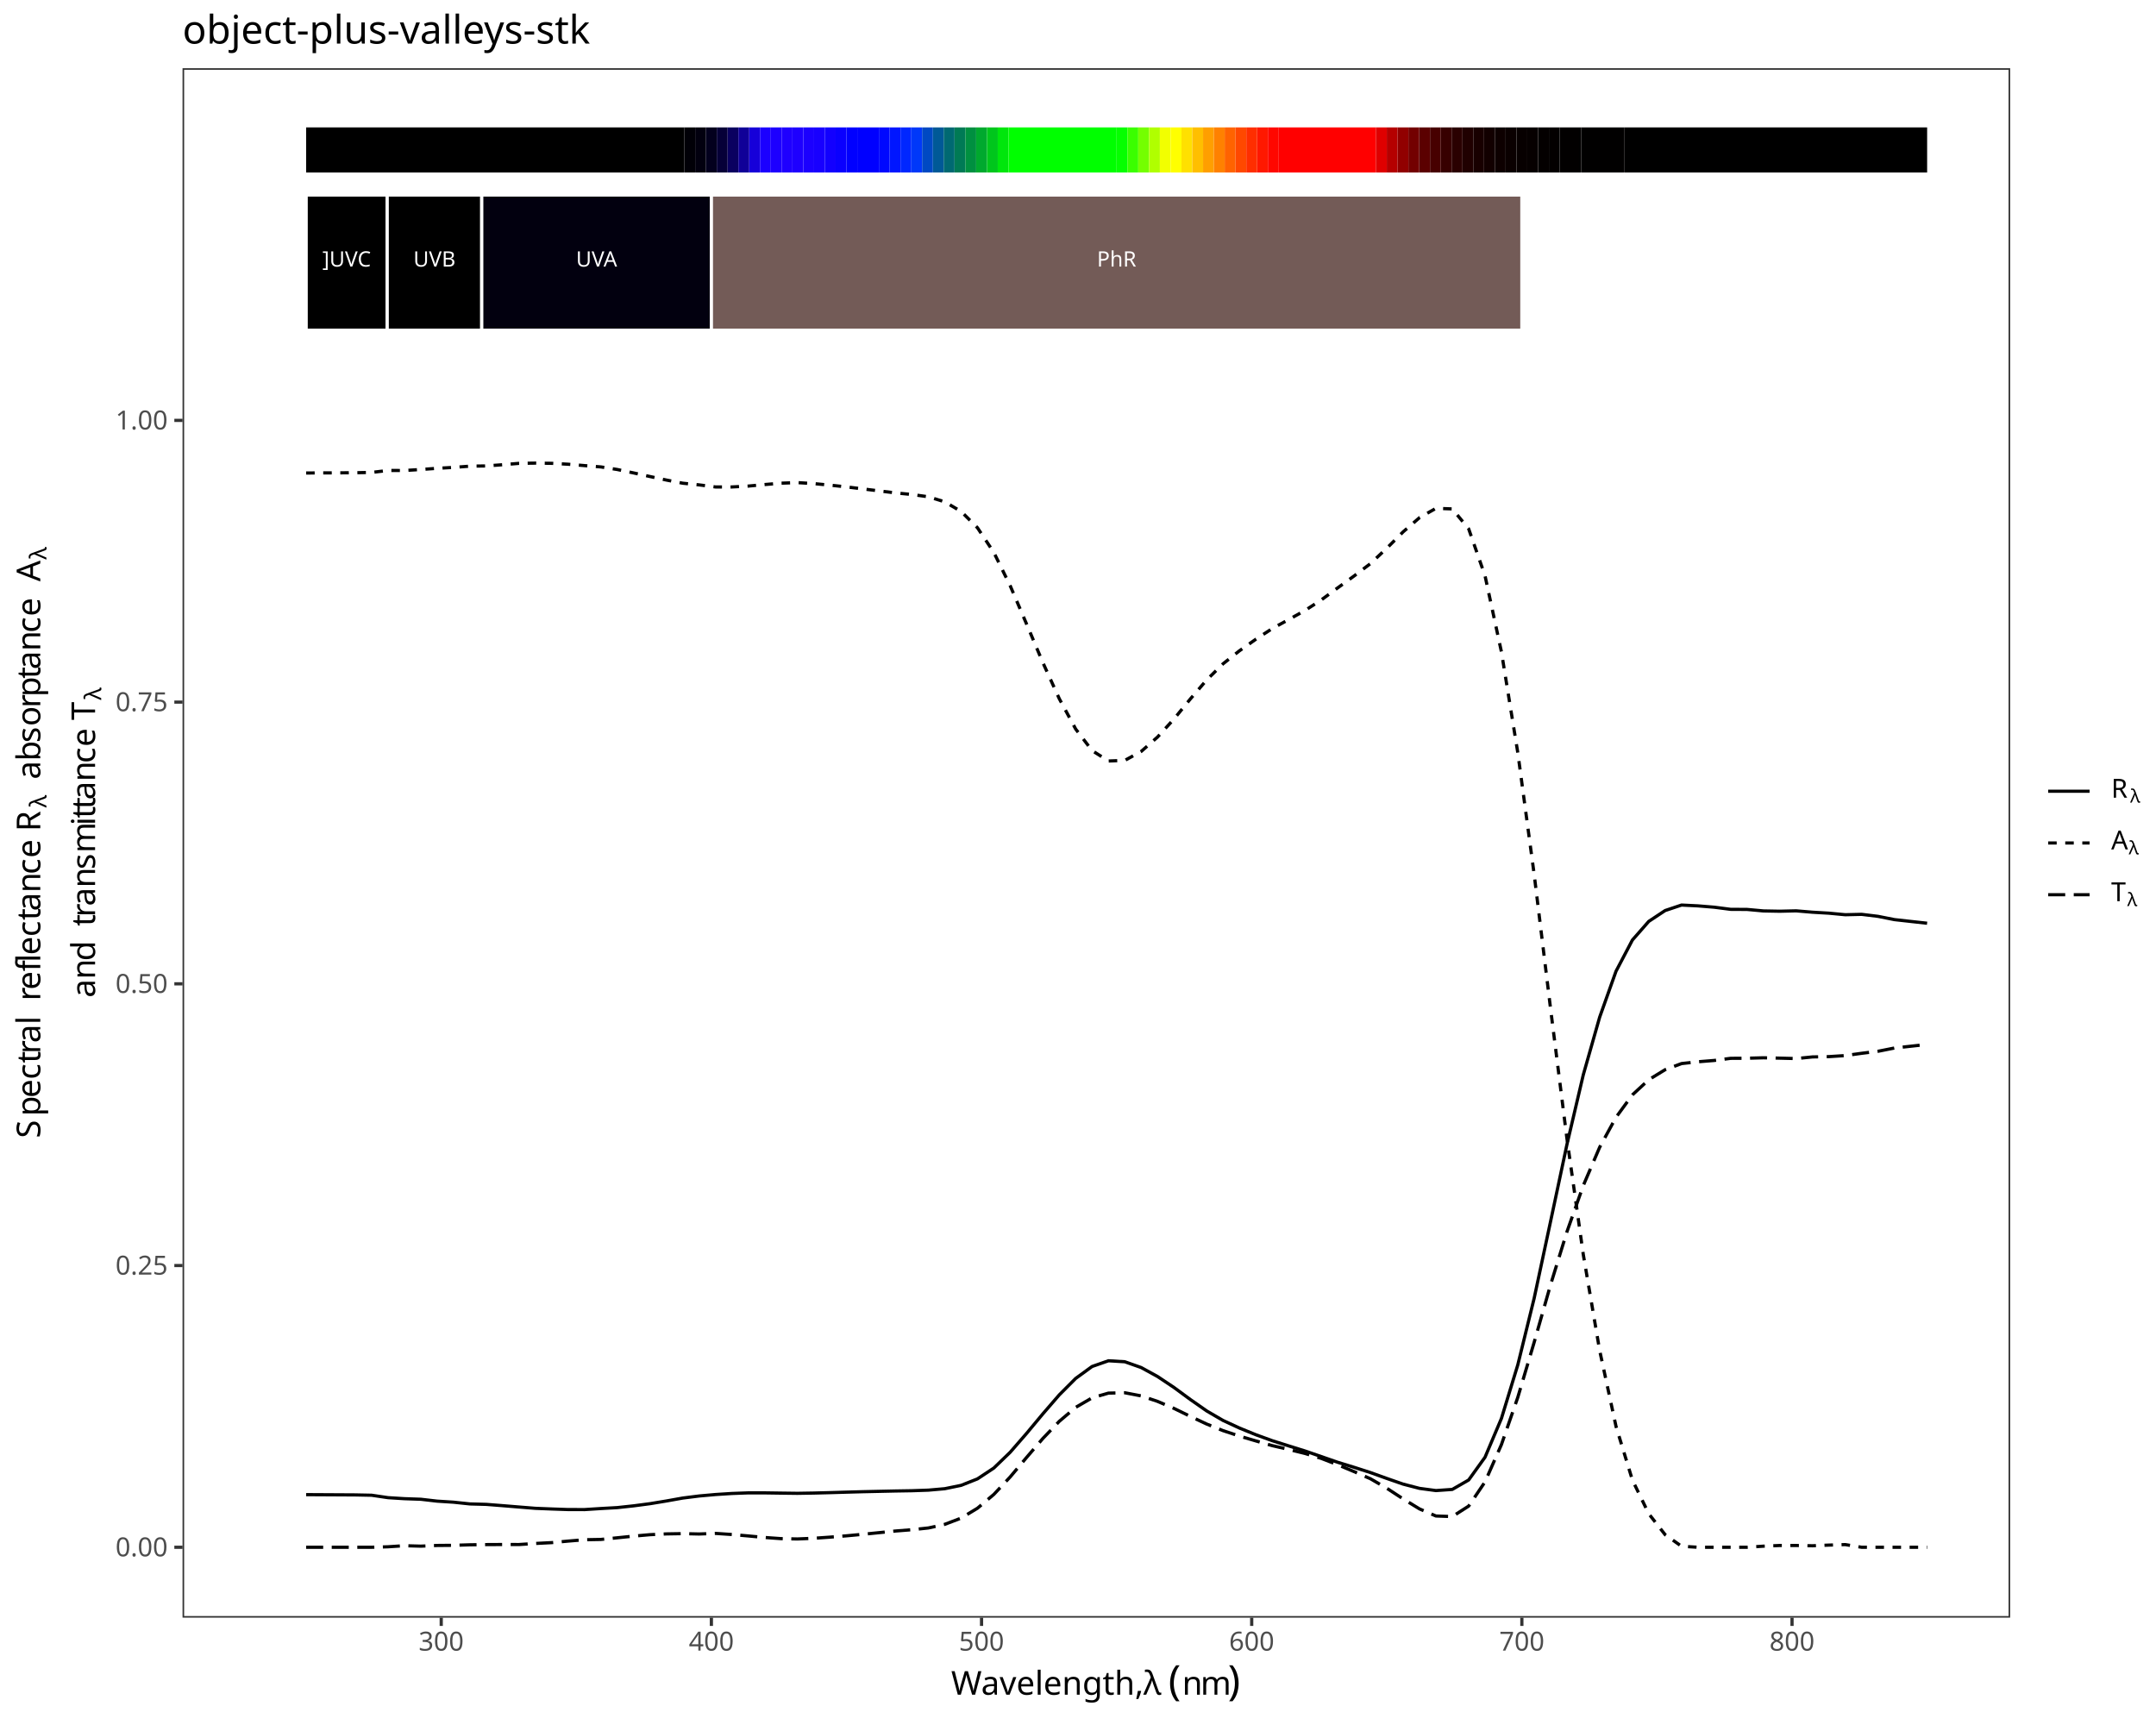
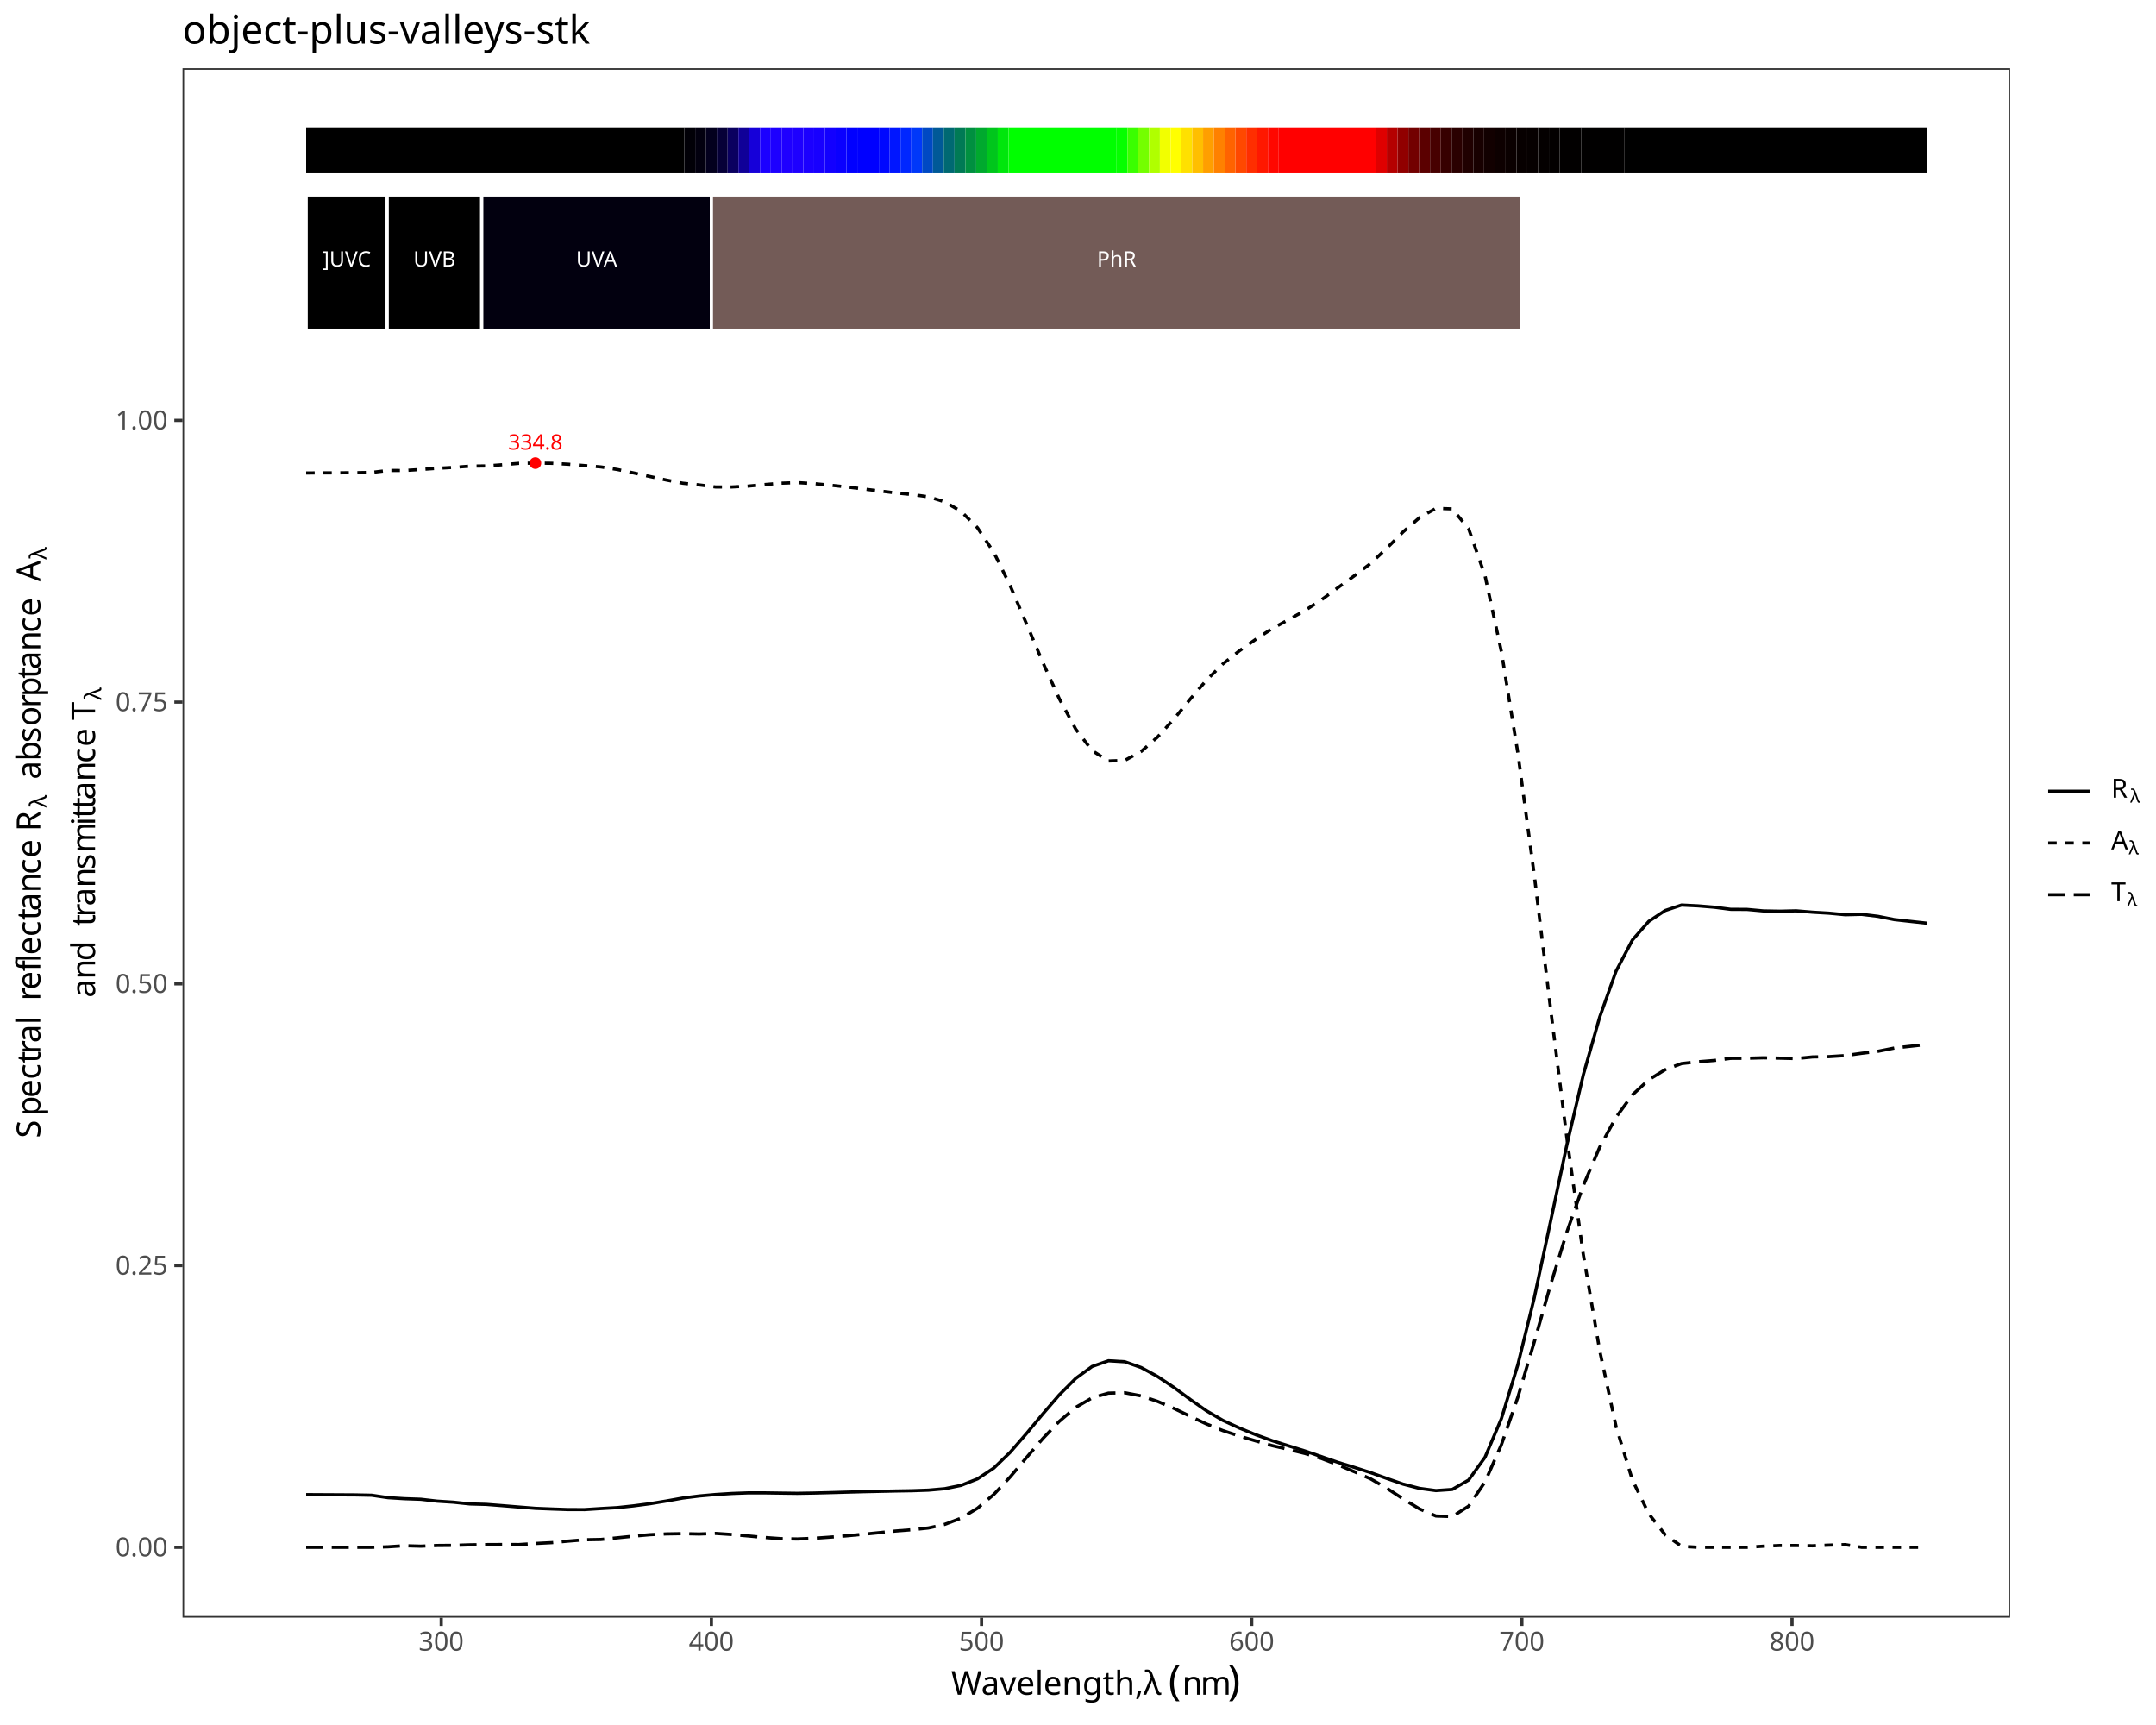
<svg xmlns="http://www.w3.org/2000/svg" class="svglite" data-engine-version="2.0" width="720.00pt" height="576.00pt" viewBox="0 0 720.00 576.00">
  <defs>
    <style type="text/css">
    .svglite line, .svglite polyline, .svglite polygon, .svglite path, .svglite rect, .svglite circle {
      fill: none;
      stroke: #000000;
      stroke-linecap: round;
      stroke-linejoin: round;
      stroke-miterlimit: 10.00;
    }
  </style>
  </defs>
  <rect width="100%" height="100%" style="stroke: none; fill: #FFFFFF;" />
  <defs>
    <clipPath id="cpMC4wMHw3MjAuMDB8MC4wMHw1NzYuMDA=">
      <rect x="0.00" y="0.00" width="720.00" height="576.00" />
    </clipPath>
  </defs>
  <g clip-path="url(#cpMC4wMHw3MjAuMDB8MC4wMHw1NzYuMDA=)">
    <rect x="0" y="0.00" width="720.00" height="576.00" style="stroke-width: 1.07; stroke: #FFFFFF; fill: #FFFFFF;" />
  </g>
  <defs>
    <clipPath id="cpNjAuOTZ8NjcxLjMxfDIyLjc4fDU0MC4xNw==">
      <rect x="60.96" y="22.78" width="610.34" height="517.38" />
    </clipPath>
  </defs>
  <g clip-path="url(#cpNjAuOTZ8NjcxLjMxfDIyLjc4fDU0MC4xNw==)">
    <rect x="60.96" y="22.78" width="610.34" height="517.38" style="stroke-width: 1.07; stroke: none; fill: #FFFFFF;" />
    <polyline points="102.24,499.08 107.71,499.11 113.18,499.14 118.64,499.17 124.11,499.28 129.58,500.09 135.05,500.43 140.52,500.62 145.98,501.25 151.45,501.60 156.92,502.18 162.39,502.33 167.85,502.76 173.32,503.21 178.79,503.65 184.26,503.87 189.73,504.06 195.19,504.07 200.66,503.72 206.13,503.41 211.60,502.82 217.07,502.10 222.53,501.20 228.00,500.22 233.47,499.53 238.94,499.04 244.41,498.69 249.87,498.49 255.34,498.49 260.81,498.57 266.28,498.64 271.75,498.55 277.21,498.41 282.68,498.25 288.15,498.10 293.62,497.98 299.09,497.86 304.55,497.77 310.02,497.58 315.49,497.10 320.96,495.98 326.42,493.82 331.89,490.20 337.36,484.92 342.83,478.63 348.30,472.06 353.76,465.75 359.23,460.27 364.70,456.29 370.17,454.38 375.64,454.71 381.10,456.64 386.57,459.64 392.04,463.29 397.51,467.31 402.98,471.13 408.44,474.31 413.91,476.84 419.38,479.07 424.85,481.06 430.32,482.79 435.78,484.49 441.25,486.37 446.72,488.27 452.19,489.95 457.65,491.70 463.12,493.67 468.59,495.57 474.06,496.99 479.53,497.72 484.99,497.34 490.46,494.19 495.93,486.58 501.40,473.65 506.87,455.75 512.33,433.53 517.80,407.92 523.27,382.22 528.74,358.90 534.21,339.65 539.67,324.31 545.14,313.89 550.61,307.66 556.08,304.04 561.55,302.21 567.01,302.48 572.48,302.93 577.95,303.64 583.42,303.67 588.89,304.17 594.35,304.27 599.82,304.14 605.29,304.60 610.76,304.92 616.22,305.44 621.69,305.31 627.16,305.98 632.63,307.07 638.10,307.68 643.56,308.28 " style="stroke-width: 1.07; stroke-linecap: butt;" />
    <polyline points="102.24,157.94 107.71,157.91 113.18,157.88 118.64,157.85 124.11,157.75 129.58,157.09 135.05,157.11 140.52,156.77 145.98,156.38 151.45,156.07 156.92,155.66 162.39,155.58 167.85,155.18 173.32,154.72 178.79,154.64 184.26,154.71 189.73,155.01 195.19,155.47 200.66,155.91 206.13,156.77 211.60,157.92 217.07,159.12 222.53,160.29 228.00,161.35 233.47,161.91 238.94,162.60 244.41,162.60 249.87,162.31 255.34,161.80 260.81,161.34 266.28,161.15 271.75,161.48 277.21,162.00 282.68,162.58 288.15,163.25 293.62,163.92 299.09,164.59 304.55,165.12 310.02,165.88 315.49,167.57 320.96,170.77 326.42,176.22 331.89,184.46 337.36,195.60 342.83,208.38 348.30,221.32 353.76,233.33 359.23,243.45 364.70,250.62 370.17,254.11 375.64,253.90 381.10,250.92 386.57,246.10 392.04,240.10 397.51,233.40 402.98,227.03 408.44,221.65 413.91,217.31 419.38,213.46 424.85,209.90 430.32,206.90 435.78,203.86 441.25,200.32 446.72,196.30 452.19,192.33 457.65,188.21 463.12,183.06 468.59,177.58 474.06,172.84 479.53,169.74 484.99,169.93 490.46,176.57 495.93,192.28 501.40,217.64 506.87,251.33 512.33,291.90 517.80,336.70 523.27,380.11 528.74,418.90 534.21,450.94 539.67,476.28 545.14,494.20 550.61,505.47 556.08,512.46 561.55,516.32 567.01,516.65 572.48,516.65 577.95,516.65 583.42,516.65 588.89,516.29 594.35,516.06 599.82,516.06 605.29,516.15 610.76,515.93 616.22,515.76 621.69,516.65 627.16,516.65 632.63,516.65 638.10,516.65 643.56,516.65 " style="stroke-width: 1.07; stroke-dasharray: 2.85,2.85; stroke-linecap: butt;" />
    <polyline points="102.24,516.65 107.71,516.65 113.18,516.65 118.64,516.65 124.11,516.65 129.58,516.49 135.05,516.13 140.52,516.28 145.98,516.05 151.45,516.00 156.92,515.83 162.39,515.76 167.85,515.73 173.32,515.74 178.79,515.38 184.26,515.10 189.73,514.59 195.19,514.14 200.66,514.04 206.13,513.49 211.60,512.93 217.07,512.45 222.53,512.19 228.00,512.10 233.47,512.22 238.94,512.02 244.41,512.39 249.87,512.87 255.34,513.38 260.81,513.77 266.28,513.88 271.75,513.65 277.21,513.27 282.68,512.83 288.15,512.32 293.62,511.77 299.09,511.22 304.55,510.79 310.02,510.21 315.49,509.00 320.96,506.92 326.42,503.62 331.89,499.01 337.36,493.16 342.83,486.66 348.30,480.29 353.76,474.59 359.23,469.94 364.70,466.76 370.17,465.18 375.64,465.06 381.10,466.11 386.57,467.94 392.04,470.28 397.51,472.95 402.98,475.51 408.44,477.71 413.91,479.52 419.38,481.14 424.85,482.71 430.32,483.98 435.78,485.32 441.25,486.98 446.72,489.10 452.19,491.39 457.65,493.77 463.12,496.94 468.59,500.51 474.06,503.85 479.53,506.21 484.99,506.40 490.46,502.91 495.93,494.81 501.40,482.38 506.87,466.59 512.33,448.24 517.80,429.05 523.27,411.34 528.74,395.87 534.21,383.09 539.67,373.08 545.14,365.59 550.61,360.53 556.08,357.18 561.55,355.14 567.01,354.54 572.48,354.10 577.95,353.39 583.42,353.36 588.89,353.21 594.35,353.33 599.82,353.47 605.29,352.92 610.76,352.82 616.22,352.47 621.69,351.71 627.16,351.04 632.63,349.95 638.10,349.35 643.56,348.75 " style="stroke-width: 1.07; stroke-dasharray: 5.69,2.85; stroke-linecap: butt;" />
+     <text x="178.79" y="150.13" text-anchor="middle" style="font-size: 7.11px; fill: #FF0000; font-family: sans;" textLength="17.80px" lengthAdjust="spacingAndGlyphs">334.8</text>
+     <circle cx="178.79" cy="154.64" r="1.95" style="stroke-width: 0.71; stroke: none; fill: #FF0000;" />
    <rect x="102.24" y="42.54" width="126.31" height="15.05" style="stroke-width: 1.07; stroke: none; stroke-linecap: butt; stroke-linejoin: miter; fill: #000000;" />
    <rect x="228.55" y="42.54" width="3.61" height="15.05" style="stroke-width: 1.07; stroke: none; stroke-linecap: butt; stroke-linejoin: miter; fill: #010007;" />
    <rect x="232.16" y="42.54" width="3.61" height="15.05" style="stroke-width: 1.07; stroke: none; stroke-linecap: butt; stroke-linejoin: miter; fill: #02000F;" />
    <rect x="235.77" y="42.54" width="3.61" height="15.05" style="stroke-width: 1.07; stroke: none; stroke-linecap: butt; stroke-linejoin: miter; fill: #03001E;" />
    <rect x="239.38" y="42.54" width="3.61" height="15.05" style="stroke-width: 1.07; stroke: none; stroke-linecap: butt; stroke-linejoin: miter; fill: #060038;" />
    <rect x="242.98" y="42.54" width="3.61" height="15.05" style="stroke-width: 1.07; stroke: none; stroke-linecap: butt; stroke-linejoin: miter; fill: #0A0060;" />
    <rect x="246.59" y="42.54" width="3.61" height="15.05" style="stroke-width: 1.07; stroke: none; stroke-linecap: butt; stroke-linejoin: miter; fill: #100098;" />
    <rect x="250.20" y="42.54" width="3.61" height="15.05" style="stroke-width: 1.07; stroke: none; stroke-linecap: butt; stroke-linejoin: miter; fill: #1600D9;" />
    <rect x="253.81" y="42.54" width="3.61" height="15.05" style="stroke-width: 1.07; stroke: none; stroke-linecap: butt; stroke-linejoin: miter; fill: #1B00FF;" />
    <rect x="257.42" y="42.54" width="3.61" height="15.05" style="stroke-width: 1.07; stroke: none; stroke-linecap: butt; stroke-linejoin: miter; fill: #1D00FF;" />
    <rect x="261.03" y="42.54" width="3.61" height="15.05" style="stroke-width: 1.07; stroke: none; stroke-linecap: butt; stroke-linejoin: miter; fill: #1F00FF;" />
    <rect x="264.64" y="42.54" width="3.61" height="15.05" style="stroke-width: 1.07; stroke: none; stroke-linecap: butt; stroke-linejoin: miter; fill: #1E00FF;" />
    <rect x="268.25" y="42.54" width="3.61" height="15.05" style="stroke-width: 1.07; stroke: none; stroke-linecap: butt; stroke-linejoin: miter; fill: #1B00FF;" />
    <rect x="271.85" y="42.54" width="3.61" height="15.05" style="stroke-width: 1.07; stroke: none; stroke-linecap: butt; stroke-linejoin: miter; fill: #1800FF;" />
    <rect x="275.46" y="42.54" width="3.61" height="15.05" style="stroke-width: 1.07; stroke: none; stroke-linecap: butt; stroke-linejoin: miter; fill: #1200FF;" />
    <rect x="279.07" y="42.54" width="3.61" height="15.05" style="stroke-width: 1.07; stroke: none; stroke-linecap: butt; stroke-linejoin: miter; fill: #0A00FF;" />
    <rect x="282.68" y="42.54" width="3.61" height="15.05" style="stroke-width: 1.07; stroke: none; stroke-linecap: butt; stroke-linejoin: miter; fill: #0100FF;" />
    <rect x="286.29" y="42.54" width="7.22" height="15.05" style="stroke-width: 1.07; stroke: none; stroke-linecap: butt; stroke-linejoin: miter; fill: #0000FF;" />
    <rect x="293.51" y="42.54" width="3.61" height="15.05" style="stroke-width: 1.07; stroke: none; stroke-linecap: butt; stroke-linejoin: miter; fill: #0008FF;" />
    <rect x="297.12" y="42.54" width="3.61" height="15.05" style="stroke-width: 1.07; stroke: none; stroke-linecap: butt; stroke-linejoin: miter; fill: #0016FF;" />
    <rect x="300.73" y="42.54" width="3.61" height="15.05" style="stroke-width: 1.07; stroke: none; stroke-linecap: butt; stroke-linejoin: miter; fill: #0027FF;" />
    <rect x="304.33" y="42.54" width="3.61" height="15.05" style="stroke-width: 1.07; stroke: none; stroke-linecap: butt; stroke-linejoin: miter; fill: #0038F9;" />
    <rect x="307.94" y="42.54" width="3.61" height="15.05" style="stroke-width: 1.07; stroke: none; stroke-linecap: butt; stroke-linejoin: miter; fill: #0049C3;" />
    <rect x="311.55" y="42.54" width="3.61" height="15.05" style="stroke-width: 1.07; stroke: none; stroke-linecap: butt; stroke-linejoin: miter; fill: #005997;" />
    <rect x="315.16" y="42.54" width="3.61" height="15.05" style="stroke-width: 1.07; stroke: none; stroke-linecap: butt; stroke-linejoin: miter; fill: #006972;" />
    <rect x="318.77" y="42.54" width="3.61" height="15.05" style="stroke-width: 1.07; stroke: none; stroke-linecap: butt; stroke-linejoin: miter; fill: #007A55;" />
    <rect x="322.38" y="42.54" width="3.61" height="15.05" style="stroke-width: 1.07; stroke: none; stroke-linecap: butt; stroke-linejoin: miter; fill: #009040;" />
    <rect x="325.99" y="42.54" width="3.61" height="15.05" style="stroke-width: 1.07; stroke: none; stroke-linecap: butt; stroke-linejoin: miter; fill: #00A92E;" />
    <rect x="329.60" y="42.54" width="3.61" height="15.05" style="stroke-width: 1.07; stroke: none; stroke-linecap: butt; stroke-linejoin: miter; fill: #00C61C;" />
    <rect x="333.20" y="42.54" width="3.61" height="15.05" style="stroke-width: 1.07; stroke: none; stroke-linecap: butt; stroke-linejoin: miter; fill: #00E60C;" />
    <rect x="336.81" y="42.54" width="36.09" height="15.05" style="stroke-width: 1.07; stroke: none; stroke-linecap: butt; stroke-linejoin: miter; fill: #00FF00;" />
    <rect x="372.90" y="42.54" width="3.61" height="15.05" style="stroke-width: 1.07; stroke: none; stroke-linecap: butt; stroke-linejoin: miter; fill: #06FF00;" />
    <rect x="376.51" y="42.54" width="3.61" height="15.05" style="stroke-width: 1.07; stroke: none; stroke-linecap: butt; stroke-linejoin: miter; fill: #3AFF00;" />
    <rect x="380.12" y="42.54" width="3.61" height="15.05" style="stroke-width: 1.07; stroke: none; stroke-linecap: butt; stroke-linejoin: miter; fill: #74FF00;" />
    <rect x="383.73" y="42.54" width="3.61" height="15.05" style="stroke-width: 1.07; stroke: none; stroke-linecap: butt; stroke-linejoin: miter; fill: #B0FF00;" />
    <rect x="387.34" y="42.54" width="3.61" height="15.05" style="stroke-width: 1.07; stroke: none; stroke-linecap: butt; stroke-linejoin: miter; fill: #F2FF00;" />
    <rect x="390.95" y="42.54" width="3.61" height="15.05" style="stroke-width: 1.07; stroke: none; stroke-linecap: butt; stroke-linejoin: miter; fill: #FFFF00;" />
    <rect x="394.55" y="42.54" width="3.61" height="15.05" style="stroke-width: 1.07; stroke: none; stroke-linecap: butt; stroke-linejoin: miter; fill: #FFE000;" />
    <rect x="398.16" y="42.54" width="3.61" height="15.05" style="stroke-width: 1.07; stroke: none; stroke-linecap: butt; stroke-linejoin: miter; fill: #FFBF00;" />
    <rect x="401.77" y="42.54" width="3.61" height="15.05" style="stroke-width: 1.07; stroke: none; stroke-linecap: butt; stroke-linejoin: miter; fill: #FF9F00;" />
    <rect x="405.38" y="42.54" width="3.61" height="15.05" style="stroke-width: 1.07; stroke: none; stroke-linecap: butt; stroke-linejoin: miter; fill: #FF8100;" />
    <rect x="408.99" y="42.54" width="3.61" height="15.05" style="stroke-width: 1.07; stroke: none; stroke-linecap: butt; stroke-linejoin: miter; fill: #FF6300;" />
    <rect x="412.60" y="42.54" width="3.61" height="15.05" style="stroke-width: 1.07; stroke: none; stroke-linecap: butt; stroke-linejoin: miter; fill: #FF4800;" />
    <rect x="416.21" y="42.54" width="3.61" height="15.05" style="stroke-width: 1.07; stroke: none; stroke-linecap: butt; stroke-linejoin: miter; fill: #FF2E00;" />
    <rect x="419.82" y="42.54" width="3.61" height="15.05" style="stroke-width: 1.07; stroke: none; stroke-linecap: butt; stroke-linejoin: miter; fill: #FF1800;" />
    <rect x="423.43" y="42.54" width="3.61" height="15.05" style="stroke-width: 1.07; stroke: none; stroke-linecap: butt; stroke-linejoin: miter; fill: #FF0700;" />
    <rect x="427.03" y="42.54" width="32.48" height="15.05" style="stroke-width: 1.07; stroke: none; stroke-linecap: butt; stroke-linejoin: miter; fill: #FF0000;" />
    <rect x="459.51" y="42.54" width="3.61" height="15.05" style="stroke-width: 1.07; stroke: none; stroke-linecap: butt; stroke-linejoin: miter; fill: #DF0000;" />
    <rect x="463.12" y="42.54" width="3.61" height="15.05" style="stroke-width: 1.07; stroke: none; stroke-linecap: butt; stroke-linejoin: miter; fill: #B50000;" />
    <rect x="466.73" y="42.54" width="3.61" height="15.05" style="stroke-width: 1.07; stroke: none; stroke-linecap: butt; stroke-linejoin: miter; fill: #910000;" />
    <rect x="470.34" y="42.54" width="3.61" height="15.05" style="stroke-width: 1.07; stroke: none; stroke-linecap: butt; stroke-linejoin: miter; fill: #730000;" />
    <rect x="473.95" y="42.54" width="3.61" height="15.05" style="stroke-width: 1.07; stroke: none; stroke-linecap: butt; stroke-linejoin: miter; fill: #5B0000;" />
    <rect x="477.56" y="42.54" width="3.61" height="15.05" style="stroke-width: 1.07; stroke: none; stroke-linecap: butt; stroke-linejoin: miter; fill: #470000;" />
    <rect x="481.17" y="42.54" width="3.61" height="15.05" style="stroke-width: 1.07; stroke: none; stroke-linecap: butt; stroke-linejoin: miter; fill: #370000;" />
    <rect x="484.78" y="42.54" width="3.61" height="15.05" style="stroke-width: 1.07; stroke: none; stroke-linecap: butt; stroke-linejoin: miter; fill: #2A0000;" />
    <rect x="488.38" y="42.54" width="3.61" height="15.05" style="stroke-width: 1.07; stroke: none; stroke-linecap: butt; stroke-linejoin: miter; fill: #200000;" />
    <rect x="491.99" y="42.54" width="3.61" height="15.05" style="stroke-width: 1.07; stroke: none; stroke-linecap: butt; stroke-linejoin: miter; fill: #180000;" />
    <rect x="495.60" y="42.54" width="3.61" height="15.05" style="stroke-width: 1.07; stroke: none; stroke-linecap: butt; stroke-linejoin: miter; fill: #120000;" />
    <rect x="499.21" y="42.54" width="3.61" height="15.05" style="stroke-width: 1.07; stroke: none; stroke-linecap: butt; stroke-linejoin: miter; fill: #0D0000;" />
    <rect x="502.82" y="42.54" width="3.61" height="15.05" style="stroke-width: 1.07; stroke: none; stroke-linecap: butt; stroke-linejoin: miter; fill: #0A0000;" />
    <rect x="506.43" y="42.54" width="3.61" height="15.05" style="stroke-width: 1.07; stroke: none; stroke-linecap: butt; stroke-linejoin: miter; fill: #070000;" />
    <rect x="510.04" y="42.54" width="3.61" height="15.05" style="stroke-width: 1.07; stroke: none; stroke-linecap: butt; stroke-linejoin: miter; fill: #060000;" />
    <rect x="513.65" y="42.54" width="3.61" height="15.05" style="stroke-width: 1.07; stroke: none; stroke-linecap: butt; stroke-linejoin: miter; fill: #040000;" />
    <rect x="517.26" y="42.54" width="3.61" height="15.05" style="stroke-width: 1.07; stroke: none; stroke-linecap: butt; stroke-linejoin: miter; fill: #030000;" />
    <rect x="520.86" y="42.54" width="7.22" height="15.05" style="stroke-width: 1.07; stroke: none; stroke-linecap: butt; stroke-linejoin: miter; fill: #020000;" />
    <rect x="528.08" y="42.54" width="14.44" height="15.05" style="stroke-width: 1.07; stroke: none; stroke-linecap: butt; stroke-linejoin: miter; fill: #010000;" />
    <rect x="542.52" y="42.54" width="101.05" height="15.05" style="stroke-width: 1.07; stroke: none; stroke-linecap: butt; stroke-linejoin: miter; fill: #000000;" />
    <rect x="102.24" y="65.11" width="27.07" height="45.15" style="stroke-width: 1.07; stroke: #FFFFFF; stroke-linecap: butt; stroke-linejoin: miter; fill: #000000;" />
    <rect x="129.31" y="65.11" width="31.58" height="45.15" style="stroke-width: 1.07; stroke: #FFFFFF; stroke-linecap: butt; stroke-linejoin: miter; fill: #000000;" />
    <rect x="160.88" y="65.11" width="76.69" height="45.15" style="stroke-width: 1.07; stroke: #FFFFFF; stroke-linecap: butt; stroke-linejoin: miter; fill: #02000F;" />
    <rect x="237.57" y="65.11" width="270.66" height="45.15" style="stroke-width: 1.07; stroke: #FFFFFF; stroke-linecap: butt; stroke-linejoin: miter; fill: #735B57;" />
    <text x="115.77" y="89.01" text-anchor="middle" style="font-size: 7.11px; fill: #FFFFFF; font-family: sans;" textLength="17.00px" lengthAdjust="spacingAndGlyphs">]UVC</text>
    <text x="145.09" y="89.01" text-anchor="middle" style="font-size: 7.11px; fill: #FFFFFF; font-family: sans;" textLength="14.63px" lengthAdjust="spacingAndGlyphs">UVB</text>
    <text x="199.23" y="89.01" text-anchor="middle" style="font-size: 7.11px; fill: #FFFFFF; font-family: sans;" textLength="14.63px" lengthAdjust="spacingAndGlyphs">UVA</text>
    <text x="372.90" y="89.01" text-anchor="middle" style="font-size: 7.11px; fill: #FFFFFF; font-family: sans;" textLength="13.84px" lengthAdjust="spacingAndGlyphs">PhR</text>
    <rect x="60.96" y="22.78" width="610.34" height="517.38" style="stroke-width: 1.07; stroke: #333333;" />
  </g>
  <g clip-path="url(#cpMC4wMHw3MjAuMDB8MC4wMHw1NzYuMDA=)">
    <text x="56.03" y="519.68" text-anchor="end" style="font-size: 8.80px; fill: #4D4D4D; font-family: sans;" textLength="17.13px" lengthAdjust="spacingAndGlyphs">0.00</text>
    <text x="56.03" y="425.61" text-anchor="end" style="font-size: 8.80px; fill: #4D4D4D; font-family: sans;" textLength="17.13px" lengthAdjust="spacingAndGlyphs">0.25</text>
    <text x="56.03" y="331.54" text-anchor="end" style="font-size: 8.80px; fill: #4D4D4D; font-family: sans;" textLength="17.13px" lengthAdjust="spacingAndGlyphs">0.50</text>
    <text x="56.03" y="237.47" text-anchor="end" style="font-size: 8.80px; fill: #4D4D4D; font-family: sans;" textLength="17.13px" lengthAdjust="spacingAndGlyphs">0.75</text>
    <text x="56.03" y="143.40" text-anchor="end" style="font-size: 8.80px; fill: #4D4D4D; font-family: sans;" textLength="17.13px" lengthAdjust="spacingAndGlyphs">1.00</text>
    <polyline points="58.22,516.65 60.96,516.65 " style="stroke-width: 1.07; stroke: #333333; stroke-linecap: butt;" />
    <polyline points="58.22,422.58 60.96,422.58 " style="stroke-width: 1.07; stroke: #333333; stroke-linecap: butt;" />
    <polyline points="58.22,328.51 60.96,328.51 " style="stroke-width: 1.07; stroke: #333333; stroke-linecap: butt;" />
    <polyline points="58.22,234.44 60.96,234.44 " style="stroke-width: 1.07; stroke: #333333; stroke-linecap: butt;" />
    <polyline points="58.22,140.37 60.96,140.37 " style="stroke-width: 1.07; stroke: #333333; stroke-linecap: butt;" />
    <polyline points="147.35,542.91 147.35,540.17 " style="stroke-width: 1.07; stroke: #333333; stroke-linecap: butt;" />
    <polyline points="237.57,542.91 237.57,540.17 " style="stroke-width: 1.07; stroke: #333333; stroke-linecap: butt;" />
    <polyline points="327.79,542.91 327.79,540.17 " style="stroke-width: 1.07; stroke: #333333; stroke-linecap: butt;" />
    <polyline points="418.01,542.91 418.01,540.17 " style="stroke-width: 1.07; stroke: #333333; stroke-linecap: butt;" />
    <polyline points="508.23,542.91 508.23,540.17 " style="stroke-width: 1.07; stroke: #333333; stroke-linecap: butt;" />
    <polyline points="598.45,542.91 598.45,540.17 " style="stroke-width: 1.07; stroke: #333333; stroke-linecap: butt;" />
    <text x="147.35" y="551.16" text-anchor="middle" style="font-size: 8.80px; fill: #4D4D4D; font-family: sans;" textLength="14.68px" lengthAdjust="spacingAndGlyphs">300</text>
    <text x="237.57" y="551.16" text-anchor="middle" style="font-size: 8.80px; fill: #4D4D4D; font-family: sans;" textLength="14.68px" lengthAdjust="spacingAndGlyphs">400</text>
    <text x="327.79" y="551.16" text-anchor="middle" style="font-size: 8.80px; fill: #4D4D4D; font-family: sans;" textLength="14.68px" lengthAdjust="spacingAndGlyphs">500</text>
    <text x="418.01" y="551.16" text-anchor="middle" style="font-size: 8.80px; fill: #4D4D4D; font-family: sans;" textLength="14.68px" lengthAdjust="spacingAndGlyphs">600</text>
    <text x="508.23" y="551.16" text-anchor="middle" style="font-size: 8.80px; fill: #4D4D4D; font-family: sans;" textLength="14.68px" lengthAdjust="spacingAndGlyphs">700</text>
    <text x="598.45" y="551.16" text-anchor="middle" style="font-size: 8.80px; fill: #4D4D4D; font-family: sans;" textLength="14.68px" lengthAdjust="spacingAndGlyphs">800</text>
    <text x="317.64" y="565.89" style="font-size: 11.00px; font-family: sans;" textLength="64.20px" lengthAdjust="spacingAndGlyphs">Wavelength, </text>
    <text x="381.84" y="565.89" style="font-size: 11.00px; font-family: sans;" textLength="5.60px" lengthAdjust="spacingAndGlyphs">λ</text>
    <text x="387.45" y="565.89" style="font-size: 11.00px; font-family: sans;" textLength="2.75px" lengthAdjust="spacingAndGlyphs"> </text>
    <text x="390.20" y="565.89" style="font-size: 13.75px; font-family: sans;" textLength="4.58px" lengthAdjust="spacingAndGlyphs">(</text>
    <text x="394.78" y="565.89" style="font-size: 11.00px; font-family: sans;" textLength="6.12px" lengthAdjust="spacingAndGlyphs">n</text>
    <text x="400.90" y="565.89" style="font-size: 11.00px; font-family: sans;" textLength="9.17px" lengthAdjust="spacingAndGlyphs">m</text>
    <text x="410.06" y="565.89" style="font-size: 13.75px; font-family: sans;" textLength="4.57px" lengthAdjust="spacingAndGlyphs">)</text>
    <text transform="translate(13.45,380.04) rotate(-90)" style="font-size: 11.00px; font-family: sans;" textLength="7.34px" lengthAdjust="spacingAndGlyphs">S</text>
    <text transform="translate(13.45,372.70) rotate(-90)" style="font-size: 11.00px; font-family: sans;" textLength="6.12px" lengthAdjust="spacingAndGlyphs">p</text>
    <text transform="translate(13.45,366.58) rotate(-90)" style="font-size: 11.00px; font-family: sans;" textLength="6.12px" lengthAdjust="spacingAndGlyphs">e</text>
    <text transform="translate(13.45,360.46) rotate(-90)" style="font-size: 11.00px; font-family: sans;" textLength="5.50px" lengthAdjust="spacingAndGlyphs">c</text>
    <text transform="translate(13.45,354.96) rotate(-90)" style="font-size: 11.00px; font-family: sans;" textLength="3.06px" lengthAdjust="spacingAndGlyphs">t</text>
    <text transform="translate(13.45,351.90) rotate(-90)" style="font-size: 11.00px; font-family: sans;" textLength="3.66px" lengthAdjust="spacingAndGlyphs">r</text>
    <text transform="translate(13.45,348.24) rotate(-90)" style="font-size: 11.00px; font-family: sans;" textLength="6.12px" lengthAdjust="spacingAndGlyphs">a</text>
    <text transform="translate(13.45,342.12) rotate(-90)" style="font-size: 11.00px; font-family: sans;" textLength="2.44px" lengthAdjust="spacingAndGlyphs">l</text>
    <text transform="translate(13.45,339.68) rotate(-90)" style="font-size: 11.00px; font-family: sans;" textLength="2.75px" lengthAdjust="spacingAndGlyphs"> </text>
    <text transform="translate(13.45,336.93) rotate(-90)" style="font-size: 11.00px; font-family: sans;" textLength="2.75px" lengthAdjust="spacingAndGlyphs"> </text>
    <text transform="translate(13.45,334.18) rotate(-90)" style="font-size: 11.00px; font-family: sans;" textLength="3.66px" lengthAdjust="spacingAndGlyphs">r</text>
    <text transform="translate(13.45,330.51) rotate(-90)" style="font-size: 11.00px; font-family: sans;" textLength="6.12px" lengthAdjust="spacingAndGlyphs">e</text>
    <text transform="translate(13.45,324.39) rotate(-90)" style="font-size: 11.00px; font-family: sans;" textLength="3.06px" lengthAdjust="spacingAndGlyphs">f</text>
    <text transform="translate(13.45,321.34) rotate(-90)" style="font-size: 11.00px; font-family: sans;" textLength="2.44px" lengthAdjust="spacingAndGlyphs">l</text>
    <text transform="translate(13.45,318.90) rotate(-90)" style="font-size: 11.00px; font-family: sans;" textLength="6.12px" lengthAdjust="spacingAndGlyphs">e</text>
    <text transform="translate(13.45,312.78) rotate(-90)" style="font-size: 11.00px; font-family: sans;" textLength="5.50px" lengthAdjust="spacingAndGlyphs">c</text>
    <text transform="translate(13.45,307.27) rotate(-90)" style="font-size: 11.00px; font-family: sans;" textLength="3.06px" lengthAdjust="spacingAndGlyphs">t</text>
    <text transform="translate(13.45,304.22) rotate(-90)" style="font-size: 11.00px; font-family: sans;" textLength="6.12px" lengthAdjust="spacingAndGlyphs">a</text>
    <text transform="translate(13.45,298.10) rotate(-90)" style="font-size: 11.00px; font-family: sans;" textLength="6.12px" lengthAdjust="spacingAndGlyphs">n</text>
    <text transform="translate(13.45,291.98) rotate(-90)" style="font-size: 11.00px; font-family: sans;" textLength="5.50px" lengthAdjust="spacingAndGlyphs">c</text>
    <text transform="translate(13.45,286.48) rotate(-90)" style="font-size: 11.00px; font-family: sans;" textLength="6.12px" lengthAdjust="spacingAndGlyphs">e</text>
    <text transform="translate(13.45,280.36) rotate(-90)" style="font-size: 11.00px; font-family: sans;" textLength="2.75px" lengthAdjust="spacingAndGlyphs"> </text>
    <text transform="translate(13.45,277.61) rotate(-90)" style="font-size: 11.00px; font-family: sans;" textLength="7.95px" lengthAdjust="spacingAndGlyphs">R</text>
    <text transform="translate(15.49,269.66) rotate(-90)" style="font-size: 7.70px; font-family: sans;" textLength="3.92px" lengthAdjust="spacingAndGlyphs">λ</text>
    <text transform="translate(13.45,265.74) rotate(-90)" style="font-size: 11.00px; font-family: sans;" textLength="2.75px" lengthAdjust="spacingAndGlyphs"> </text>
    <text transform="translate(13.45,262.99) rotate(-90)" style="font-size: 11.00px; font-family: sans;" textLength="2.75px" lengthAdjust="spacingAndGlyphs"> </text>
    <text transform="translate(13.45,260.23) rotate(-90)" style="font-size: 11.00px; font-family: sans;" textLength="6.12px" lengthAdjust="spacingAndGlyphs">a</text>
    <text transform="translate(13.45,254.12) rotate(-90)" style="font-size: 11.00px; font-family: sans;" textLength="6.12px" lengthAdjust="spacingAndGlyphs">b</text>
    <text transform="translate(13.45,248.00) rotate(-90)" style="font-size: 11.00px; font-family: sans;" textLength="5.50px" lengthAdjust="spacingAndGlyphs">s</text>
    <text transform="translate(13.45,242.49) rotate(-90)" style="font-size: 11.00px; font-family: sans;" textLength="6.12px" lengthAdjust="spacingAndGlyphs">o</text>
    <text transform="translate(13.45,236.37) rotate(-90)" style="font-size: 11.00px; font-family: sans;" textLength="3.66px" lengthAdjust="spacingAndGlyphs">r</text>
    <text transform="translate(13.45,232.71) rotate(-90)" style="font-size: 11.00px; font-family: sans;" textLength="6.12px" lengthAdjust="spacingAndGlyphs">p</text>
    <text transform="translate(13.45,226.59) rotate(-90)" style="font-size: 11.00px; font-family: sans;" textLength="3.06px" lengthAdjust="spacingAndGlyphs">t</text>
    <text transform="translate(13.45,223.54) rotate(-90)" style="font-size: 11.00px; font-family: sans;" textLength="6.12px" lengthAdjust="spacingAndGlyphs">a</text>
    <text transform="translate(13.45,217.42) rotate(-90)" style="font-size: 11.00px; font-family: sans;" textLength="6.12px" lengthAdjust="spacingAndGlyphs">n</text>
    <text transform="translate(13.45,211.30) rotate(-90)" style="font-size: 11.00px; font-family: sans;" textLength="5.50px" lengthAdjust="spacingAndGlyphs">c</text>
    <text transform="translate(13.45,205.80) rotate(-90)" style="font-size: 11.00px; font-family: sans;" textLength="6.12px" lengthAdjust="spacingAndGlyphs">e</text>
    <text transform="translate(13.45,199.68) rotate(-90)" style="font-size: 11.00px; font-family: sans;" textLength="2.75px" lengthAdjust="spacingAndGlyphs"> </text>
    <text transform="translate(13.45,196.93) rotate(-90)" style="font-size: 11.00px; font-family: sans;" textLength="2.75px" lengthAdjust="spacingAndGlyphs"> </text>
    <text transform="translate(13.45,194.17) rotate(-90)" style="font-size: 11.00px; font-family: sans;" textLength="7.34px" lengthAdjust="spacingAndGlyphs">A</text>
    <text transform="translate(15.49,186.83) rotate(-90)" style="font-size: 7.70px; font-family: sans;" textLength="3.92px" lengthAdjust="spacingAndGlyphs">λ</text>
    <text transform="translate(31.75,333.12) rotate(-90)" style="font-size: 11.00px; font-family: sans;" textLength="6.12px" lengthAdjust="spacingAndGlyphs">a</text>
    <text transform="translate(31.75,327.00) rotate(-90)" style="font-size: 11.00px; font-family: sans;" textLength="6.12px" lengthAdjust="spacingAndGlyphs">n</text>
    <text transform="translate(31.75,320.89) rotate(-90)" style="font-size: 11.00px; font-family: sans;" textLength="6.12px" lengthAdjust="spacingAndGlyphs">d</text>
    <text transform="translate(31.75,314.77) rotate(-90)" style="font-size: 11.00px; font-family: sans;" textLength="2.75px" lengthAdjust="spacingAndGlyphs"> </text>
    <text transform="translate(31.75,312.01) rotate(-90)" style="font-size: 11.00px; font-family: sans;" textLength="2.75px" lengthAdjust="spacingAndGlyphs"> </text>
    <text transform="translate(31.75,309.26) rotate(-90)" style="font-size: 11.00px; font-family: sans;" textLength="3.06px" lengthAdjust="spacingAndGlyphs">t</text>
    <text transform="translate(31.75,306.21) rotate(-90)" style="font-size: 11.00px; font-family: sans;" textLength="3.66px" lengthAdjust="spacingAndGlyphs">r</text>
    <text transform="translate(31.75,302.54) rotate(-90)" style="font-size: 11.00px; font-family: sans;" textLength="6.12px" lengthAdjust="spacingAndGlyphs">a</text>
    <text transform="translate(31.75,296.43) rotate(-90)" style="font-size: 11.00px; font-family: sans;" textLength="6.12px" lengthAdjust="spacingAndGlyphs">n</text>
    <text transform="translate(31.75,290.31) rotate(-90)" style="font-size: 11.00px; font-family: sans;" textLength="5.50px" lengthAdjust="spacingAndGlyphs">s</text>
    <text transform="translate(31.75,284.80) rotate(-90)" style="font-size: 11.00px; font-family: sans;" textLength="9.17px" lengthAdjust="spacingAndGlyphs">m</text>
    <text transform="translate(31.75,275.64) rotate(-90)" style="font-size: 11.00px; font-family: sans;" textLength="2.44px" lengthAdjust="spacingAndGlyphs">i</text>
    <text transform="translate(31.75,273.19) rotate(-90)" style="font-size: 11.00px; font-family: sans;" textLength="3.06px" lengthAdjust="spacingAndGlyphs">t</text>
    <text transform="translate(31.75,270.14) rotate(-90)" style="font-size: 11.00px; font-family: sans;" textLength="3.06px" lengthAdjust="spacingAndGlyphs">t</text>
    <text transform="translate(31.75,267.08) rotate(-90)" style="font-size: 11.00px; font-family: sans;" textLength="6.12px" lengthAdjust="spacingAndGlyphs">a</text>
    <text transform="translate(31.75,260.96) rotate(-90)" style="font-size: 11.00px; font-family: sans;" textLength="6.12px" lengthAdjust="spacingAndGlyphs">n</text>
    <text transform="translate(31.75,254.85) rotate(-90)" style="font-size: 11.00px; font-family: sans;" textLength="5.50px" lengthAdjust="spacingAndGlyphs">c</text>
    <text transform="translate(31.75,249.34) rotate(-90)" style="font-size: 11.00px; font-family: sans;" textLength="6.12px" lengthAdjust="spacingAndGlyphs">e</text>
    <text transform="translate(31.75,243.22) rotate(-90)" style="font-size: 11.00px; font-family: sans;" textLength="2.75px" lengthAdjust="spacingAndGlyphs"> </text>
    <text transform="translate(31.75,240.47) rotate(-90)" style="font-size: 11.00px; font-family: sans;" textLength="6.72px" lengthAdjust="spacingAndGlyphs">T</text>
    <text transform="translate(33.79,233.75) rotate(-90)" style="font-size: 7.70px; font-family: sans;" textLength="3.92px" lengthAdjust="spacingAndGlyphs">λ</text>
    <rect x="682.27" y="255.56" width="32.25" height="51.84" style="stroke-width: 1.07; stroke: none; fill: #FFFFFF;" />
    <rect x="682.27" y="255.56" width="17.28" height="17.28" style="stroke-width: 1.07; stroke: none; fill: #FFFFFF;" />
    <line x1="683.99" y1="264.20" x2="697.82" y2="264.20" style="stroke-width: 1.07; stroke-linecap: butt;" />
    <rect x="682.27" y="272.84" width="17.28" height="17.28" style="stroke-width: 1.07; stroke: none; fill: #FFFFFF;" />
    <line x1="683.99" y1="281.48" x2="697.82" y2="281.48" style="stroke-width: 1.07; stroke-dasharray: 2.85,2.85; stroke-linecap: butt;" />
    <rect x="682.27" y="290.12" width="17.28" height="17.28" style="stroke-width: 1.07; stroke: none; fill: #FFFFFF;" />
    <line x1="683.99" y1="298.76" x2="697.82" y2="298.76" style="stroke-width: 1.07; stroke-dasharray: 5.69,2.85; stroke-linecap: butt;" />
    <text x="705.03" y="266.37" style="font-size: 8.80px; font-family: sans;" textLength="6.36px" lengthAdjust="spacingAndGlyphs">R</text>
    <text x="711.38" y="268.00" style="font-size: 6.16px; font-family: sans;" textLength="3.14px" lengthAdjust="spacingAndGlyphs">λ</text>
    <text x="705.03" y="283.65" style="font-size: 8.80px; font-family: sans;" textLength="5.87px" lengthAdjust="spacingAndGlyphs">A</text>
    <text x="710.90" y="285.28" style="font-size: 6.16px; font-family: sans;" textLength="3.14px" lengthAdjust="spacingAndGlyphs">λ</text>
    <text x="705.03" y="300.93" style="font-size: 8.80px; font-family: sans;" textLength="5.38px" lengthAdjust="spacingAndGlyphs">T</text>
    <text x="710.40" y="302.56" style="font-size: 6.16px; font-family: sans;" textLength="3.14px" lengthAdjust="spacingAndGlyphs">λ</text>
    <text x="60.96" y="14.56" style="font-size: 13.20px; font-family: sans;" textLength="129.87px" lengthAdjust="spacingAndGlyphs">object-plus-valleys-stk</text>
  </g>
</svg>
